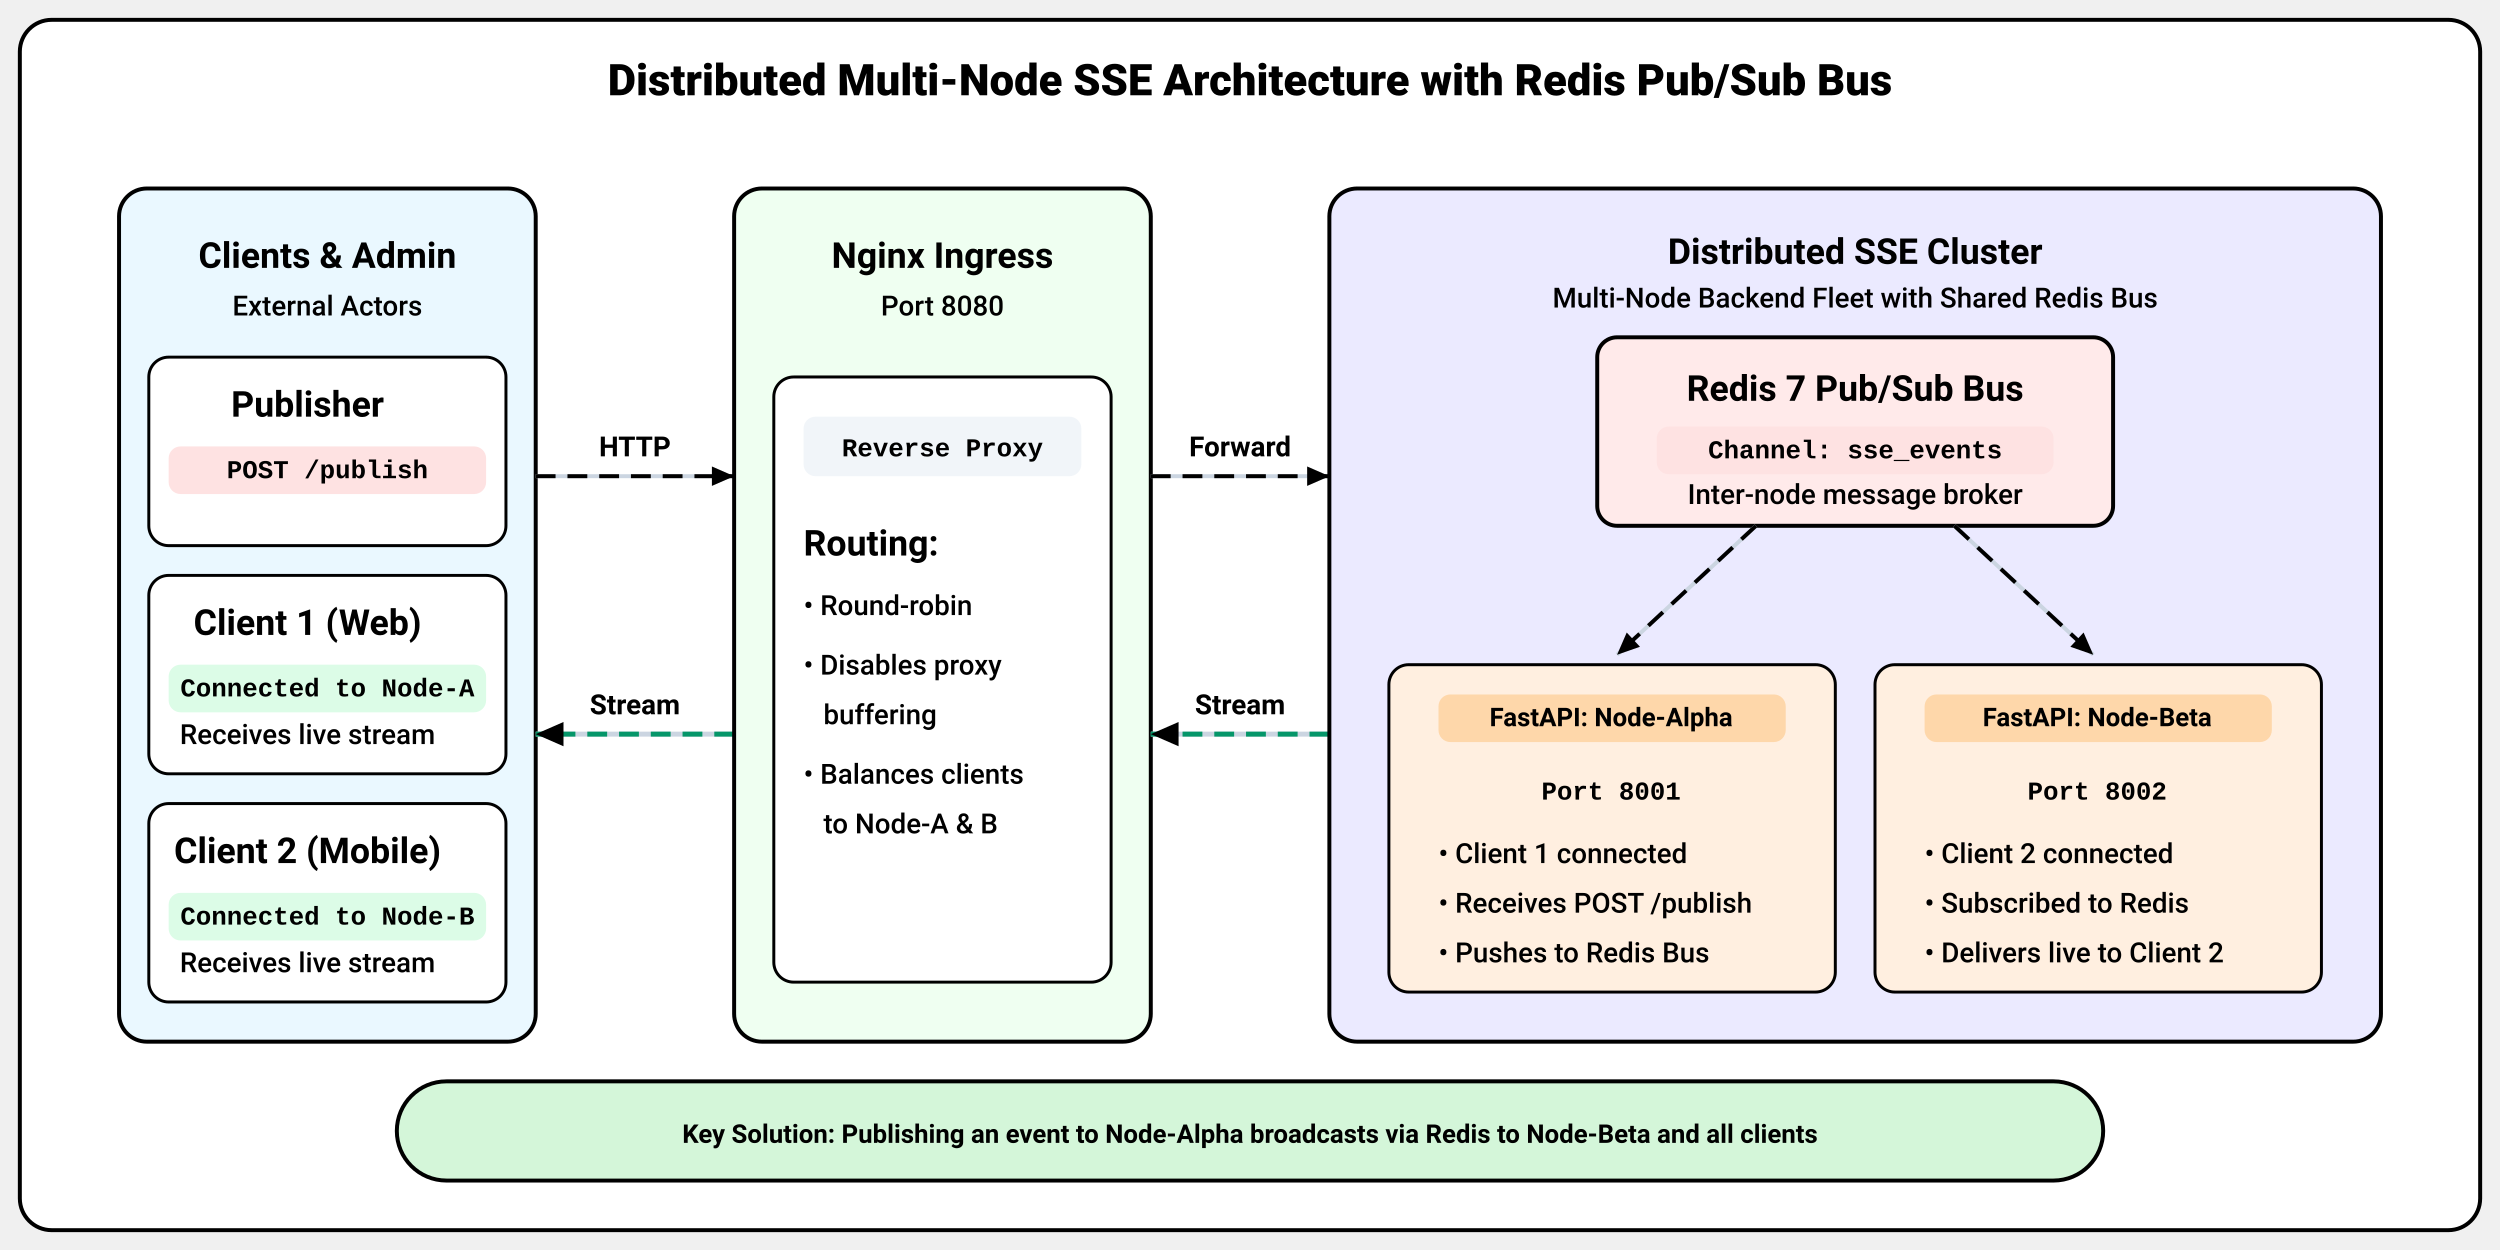
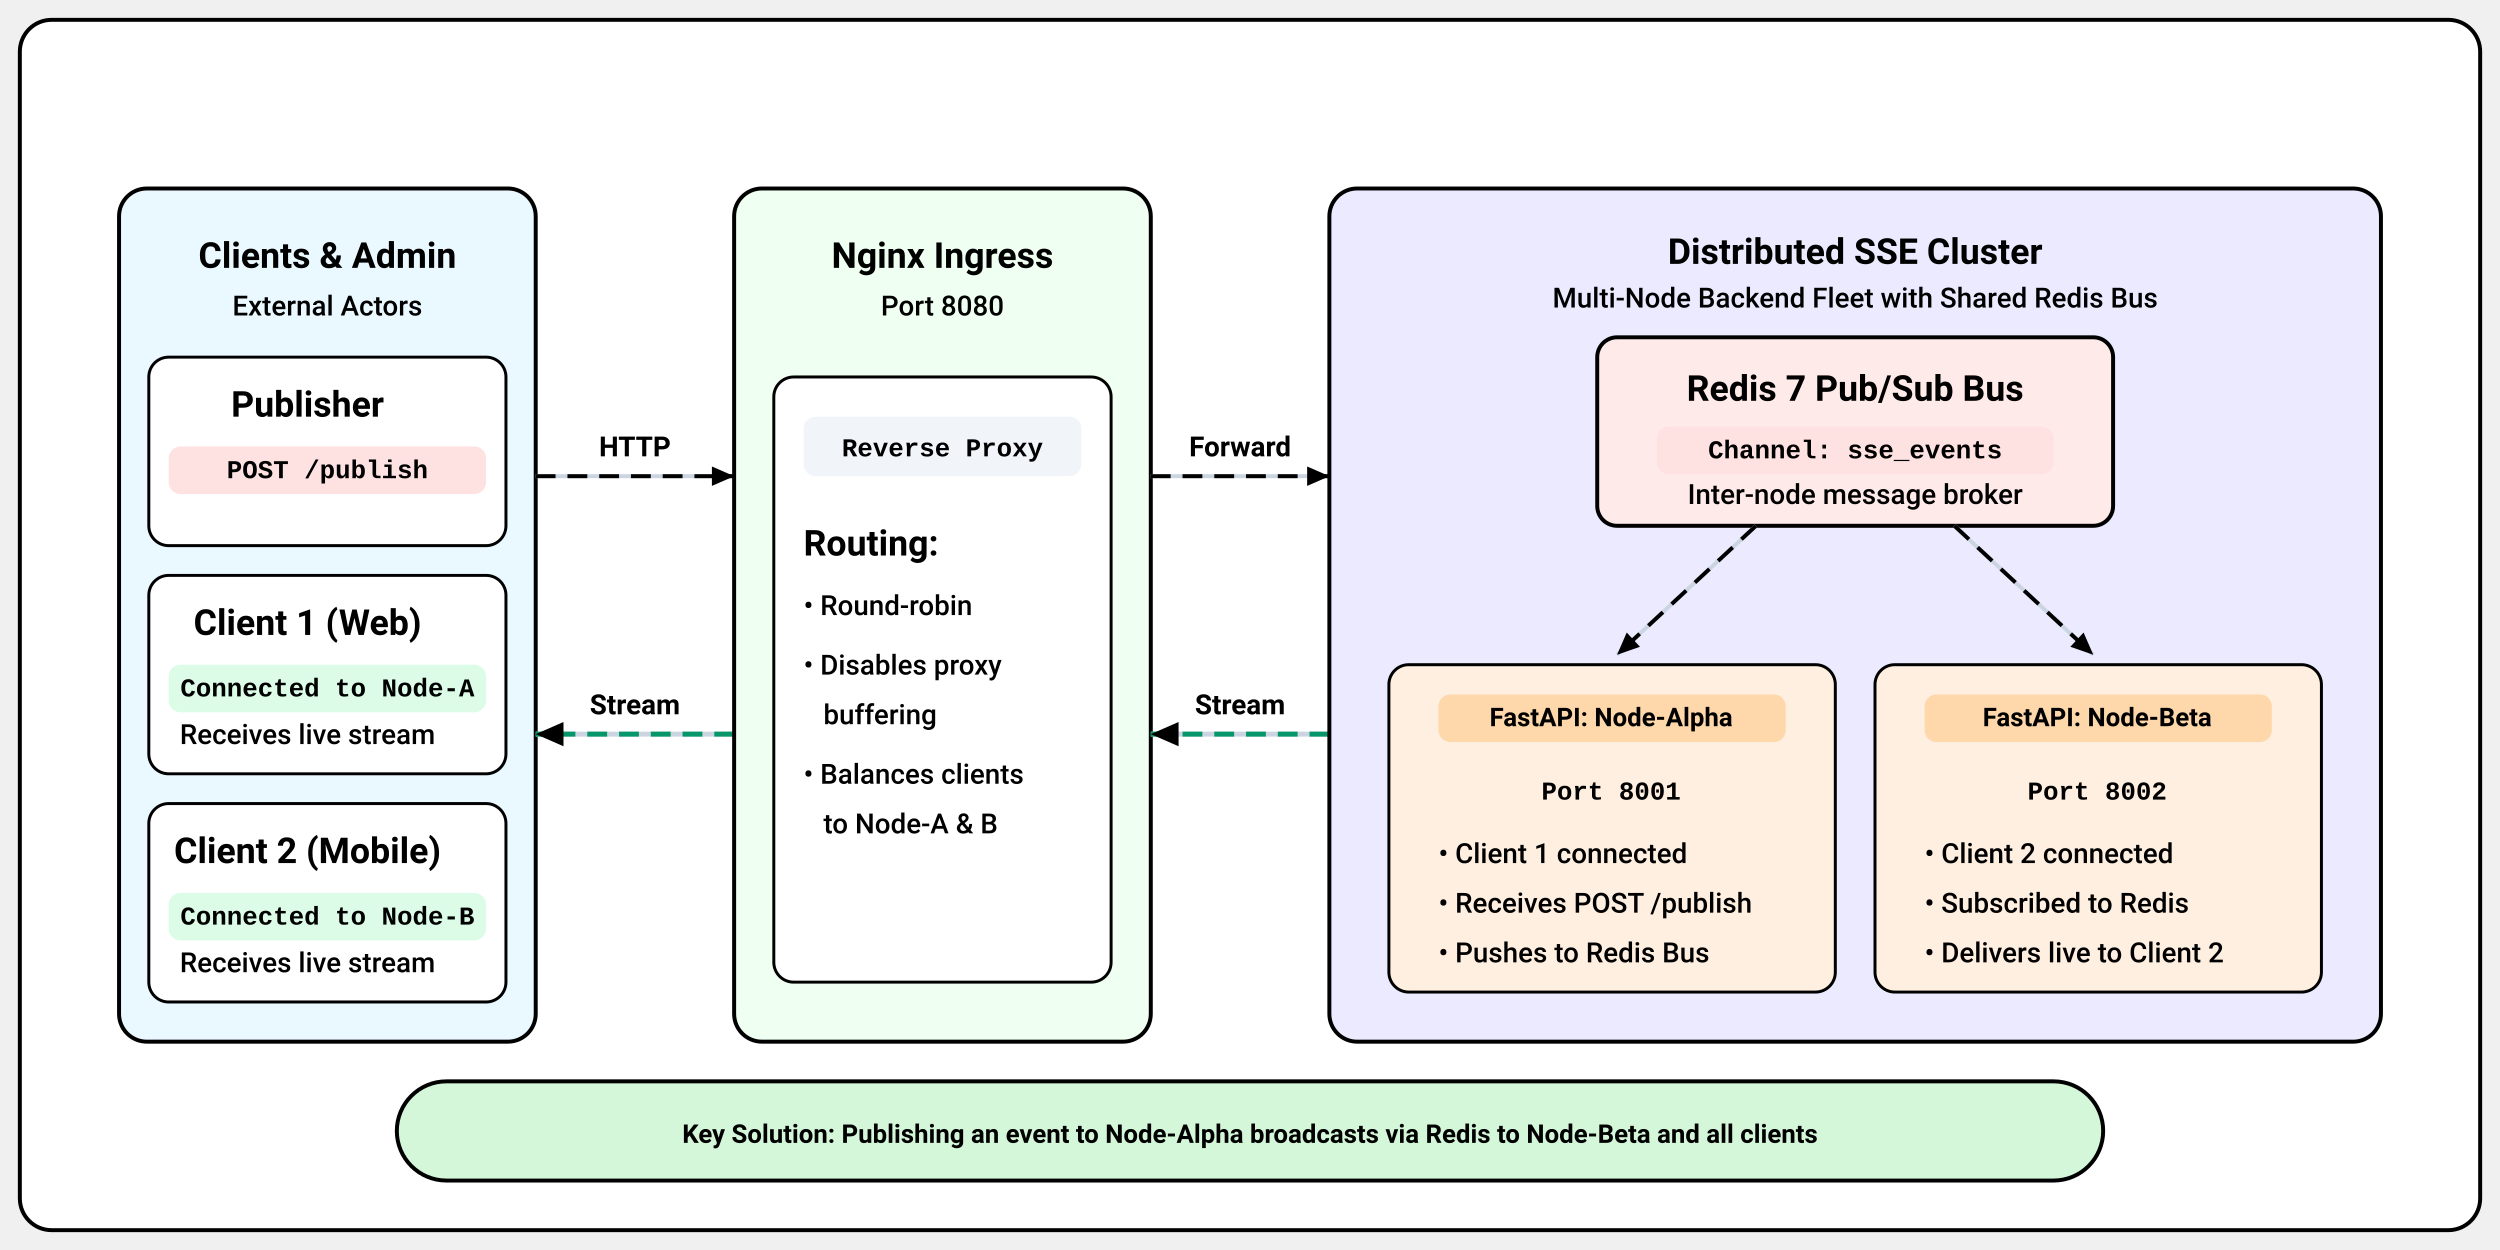
<svg xmlns="http://www.w3.org/2000/svg" viewBox="0 0 1260 630" width="100%">
  <defs>
    <style>
      .txt-title { font-family: -apple-system, BlinkMacSystemFont, "Segoe UI", Roboto, Helvetica, Arial, sans-serif; font-size: 22px; font-weight: 800; fill: #000000; }
      .txt-node-title { font-family: -apple-system, BlinkMacSystemFont, "Segoe UI", Roboto, Helvetica, Arial, sans-serif; font-size: 18px; font-weight: 700; fill: #000000; }
      .txt-node-sub { font-family: -apple-system, BlinkMacSystemFont, "Segoe UI", Roboto, Helvetica, Arial, sans-serif; font-size: 14px; font-weight: 500; fill: #000000; }
      .txt-node-code { font-family: "SFMono-Regular", Consolas, "Liberation Mono", Menlo, monospace; font-size: 13px; font-weight: 700; fill: #000000; }
      .txt-arrow-label { font-family: -apple-system, BlinkMacSystemFont, "Segoe UI", Roboto, Helvetica, Arial, sans-serif; font-size: 14px; font-weight: 700; fill: #000000; }
      .txt-badge { font-family: -apple-system, BlinkMacSystemFont, "Segoe UI", Roboto, Helvetica, Arial, sans-serif; font-size: 13px; font-weight: 700; fill: #000000; }

      @keyframes flow-dash {
        from { stroke-dashoffset: 0; }
        to { stroke-dashoffset: -32; }
      }
      .anim-flow {
        stroke-dasharray: 10 6;
        animation: flow-dash 1.2s linear infinite;
      }
    </style>
    <marker id="arrow" viewBox="0 0 10 10" refX="8" refY="5" markerWidth="7" markerHeight="7" orient="auto">
      <path d="M 0 1.5 L 8 5 L 0 8.5 z" fill="#000000" />
    </marker>
  </defs>
  <rect x="10" y="10" width="1240" height="610" rx="16" fill="#ffffff" stroke="#000000" stroke-width="2" />
-   <text x="630" y="48" class="txt-title" text-anchor="middle">Distributed Multi-Node SSE Architecture with Redis Pub/Sub Bus</text>
  <g transform="translate(60, 95)">
    <rect width="210" height="430" rx="14" fill="#eaf8ff" stroke="#000000" stroke-width="2" />
    <text x="105" y="40" class="txt-node-title" text-anchor="middle">Clients &amp; Admin</text>
    <text x="105" y="64" class="txt-node-sub" text-anchor="middle">External Actors</text>
    <rect x="15" y="85" width="180" height="95" rx="10" fill="#ffffff" stroke="#000000" stroke-width="1.5" />
    <text x="95" y="115" class="txt-node-title" font-size="15" text-anchor="middle">Publisher</text>
    <rect x="25" y="130" width="160" height="24" rx="6" fill="#fee2e2" />
    <text x="105" y="146" class="txt-node-code" font-size="11" text-anchor="middle">POST /publish</text>
    <rect x="15" y="195" width="180" height="100" rx="10" fill="#ffffff" stroke="#000000" stroke-width="1.5" />
    <text x="95" y="225" class="txt-node-title" font-size="15" text-anchor="middle">Client 1 (Web)</text>
    <rect x="25" y="240" width="160" height="24" rx="6" fill="#dcfce7" />
    <text x="105" y="256" class="txt-node-code" font-size="11" text-anchor="middle">Connected to Node-A</text>
    <text x="95" y="280" class="txt-node-sub" font-size="11" text-anchor="middle">Receives live stream</text>
    <rect x="15" y="310" width="180" height="100" rx="10" fill="#ffffff" stroke="#000000" stroke-width="1.5" />
    <text x="95" y="340" class="txt-node-title" font-size="15" text-anchor="middle">Client 2 (Mobile)</text>
    <rect x="25" y="355" width="160" height="24" rx="6" fill="#dcfce7" />
    <text x="105" y="371" class="txt-node-code" font-size="11" text-anchor="middle">Connected to Node-B</text>
    <text x="95" y="395" class="txt-node-sub" font-size="11" text-anchor="middle">Receives live stream</text>
  </g>
  <path d="M 270 240 L 370 240" fill="none" stroke="#cbd5e1" stroke-width="2" />
  <path d="M 270 240 L 370 240" fill="none" stroke="#000000" stroke-width="2" class="anim-flow" marker-end="url(#arrow)" />
  <text x="320" y="230" class="txt-arrow-label" text-anchor="middle">HTTP</text>
  <path d="M 370 370 L 270 370" fill="none" stroke="#cbd5e1" stroke-width="2.5" />
  <path d="M 370 370 L 270 370" fill="none" stroke="#059669" stroke-width="2.5" class="anim-flow" marker-end="url(#arrow)" />
  <text x="320" y="360" class="txt-arrow-label" text-anchor="middle">Stream</text>
  <g transform="translate(370, 95)">
    <rect width="210" height="430" rx="14" fill="#effff1" stroke="#000000" stroke-width="2" />
    <text x="105" y="40" class="txt-node-title" text-anchor="middle">Nginx Ingress</text>
    <text x="105" y="64" class="txt-node-sub" text-anchor="middle">Port 8080</text>
    <rect x="20" y="95" width="170" height="305" rx="10" fill="#ffffff" stroke="#000000" stroke-width="1.5" />
    <rect x="35" y="115" width="140" height="30" rx="6" fill="#f1f5f9" />
    <text x="105" y="135" class="txt-node-code" font-size="12" text-anchor="middle">Reverse Proxy</text>
    <text x="35" y="185" class="txt-node-title" font-size="14">Routing:</text>
    <text x="35" y="215" class="txt-node-sub">• Round-robin</text>
    <text x="35" y="245" class="txt-node-sub">• Disables proxy</text>
    <text x="45" y="270" class="txt-node-sub">buffering</text>
    <text x="35" y="300" class="txt-node-sub">• Balances clients</text>
    <text x="45" y="325" class="txt-node-sub">to Node-A &amp; B</text>
  </g>
  <path d="M 580 240 L 670 240" fill="none" stroke="#cbd5e1" stroke-width="2" />
  <path d="M 580 240 L 670 240" fill="none" stroke="#000000" stroke-width="2" class="anim-flow" marker-end="url(#arrow)" />
  <text x="625" y="230" class="txt-arrow-label" text-anchor="middle">Forward</text>
  <path d="M 670 370 L 580 370" fill="none" stroke="#cbd5e1" stroke-width="2.5" />
  <path d="M 670 370 L 580 370" fill="none" stroke="#059669" stroke-width="2.5" class="anim-flow" marker-end="url(#arrow)" />
  <text x="625" y="360" class="txt-arrow-label" text-anchor="middle">Stream</text>
  <g transform="translate(670, 95)">
    <rect width="530" height="430" rx="14" fill="#ebeaff" stroke="#000000" stroke-width="2" />
    <text x="265" y="38" class="txt-node-title" text-anchor="middle">Distributed SSE Cluster</text>
    <text x="265" y="60" class="txt-node-sub" text-anchor="middle">Multi-Node Backend Fleet with Shared Redis Bus</text>
    <g transform="translate(135, 75)">
      <rect width="260" height="95" rx="10" fill="#ffeaea" stroke="#000000" stroke-width="2" />
      <text x="130" y="32" class="txt-node-title" text-anchor="middle">Redis 7 Pub/Sub Bus</text>
      <rect x="30" y="45" width="200" height="24" rx="6" fill="#fee2e2" />
      <text x="130" y="61" class="txt-node-code" font-size="11" text-anchor="middle">Channel: sse_events</text>
      <text x="130" y="84" class="txt-node-sub" font-size="11" text-anchor="middle">Inter-node message broker</text>
    </g>
    <path d="M 215 170 L 145 235" fill="none" stroke="#cbd5e1" stroke-width="2" />
    <path d="M 215 170 L 145 235" fill="none" stroke="#000000" stroke-width="2" class="anim-flow" marker-end="url(#arrow)" />
    <path d="M 315 170 L 385 235" fill="none" stroke="#cbd5e1" stroke-width="2" />
    <path d="M 315 170 L 385 235" fill="none" stroke="#000000" stroke-width="2" class="anim-flow" marker-end="url(#arrow)" />
    <g transform="translate(30, 240)">
      <rect width="225" height="165" rx="10" fill="#ffefe0" stroke="#000000" stroke-width="1.5" />
      <rect x="25" y="15" width="175" height="24" rx="6" fill="#fed7aa" />
      <text x="112" y="31" class="txt-badge" font-size="12" text-anchor="middle">FastAPI: Node-Alpha</text>
      <text x="112" y="68" class="txt-node-code" font-size="12" text-anchor="middle">Port 8001</text>
      <text x="25" y="100" class="txt-node-sub">• Client 1 connected</text>
      <text x="25" y="125" class="txt-node-sub">• Receives POST /publish</text>
      <text x="25" y="150" class="txt-node-sub">• Pushes to Redis Bus</text>
    </g>
    <g transform="translate(275, 240)">
      <rect width="225" height="165" rx="10" fill="#ffefe0" stroke="#000000" stroke-width="1.5" />
      <rect x="25" y="15" width="175" height="24" rx="6" fill="#fed7aa" />
      <text x="112" y="31" class="txt-badge" font-size="12" text-anchor="middle">FastAPI: Node-Beta</text>
      <text x="112" y="68" class="txt-node-code" font-size="12" text-anchor="middle">Port 8002</text>
      <text x="25" y="100" class="txt-node-sub">• Client 2 connected</text>
      <text x="25" y="125" class="txt-node-sub">• Subscribed to Redis</text>
      <text x="25" y="150" class="txt-node-sub">• Delivers live to Client 2</text>
    </g>
  </g>
  <g transform="translate(200, 545)">
    <rect width="860" height="50" rx="25" fill="#d4f6d9" stroke="#000000" stroke-width="2" />
    <text x="430" y="31" class="txt-badge" font-size="15" text-anchor="middle">Key Solution: Publishing an event to Node-Alpha broadcasts via Redis to Node-Beta and all clients</text>
  </g>
</svg>
